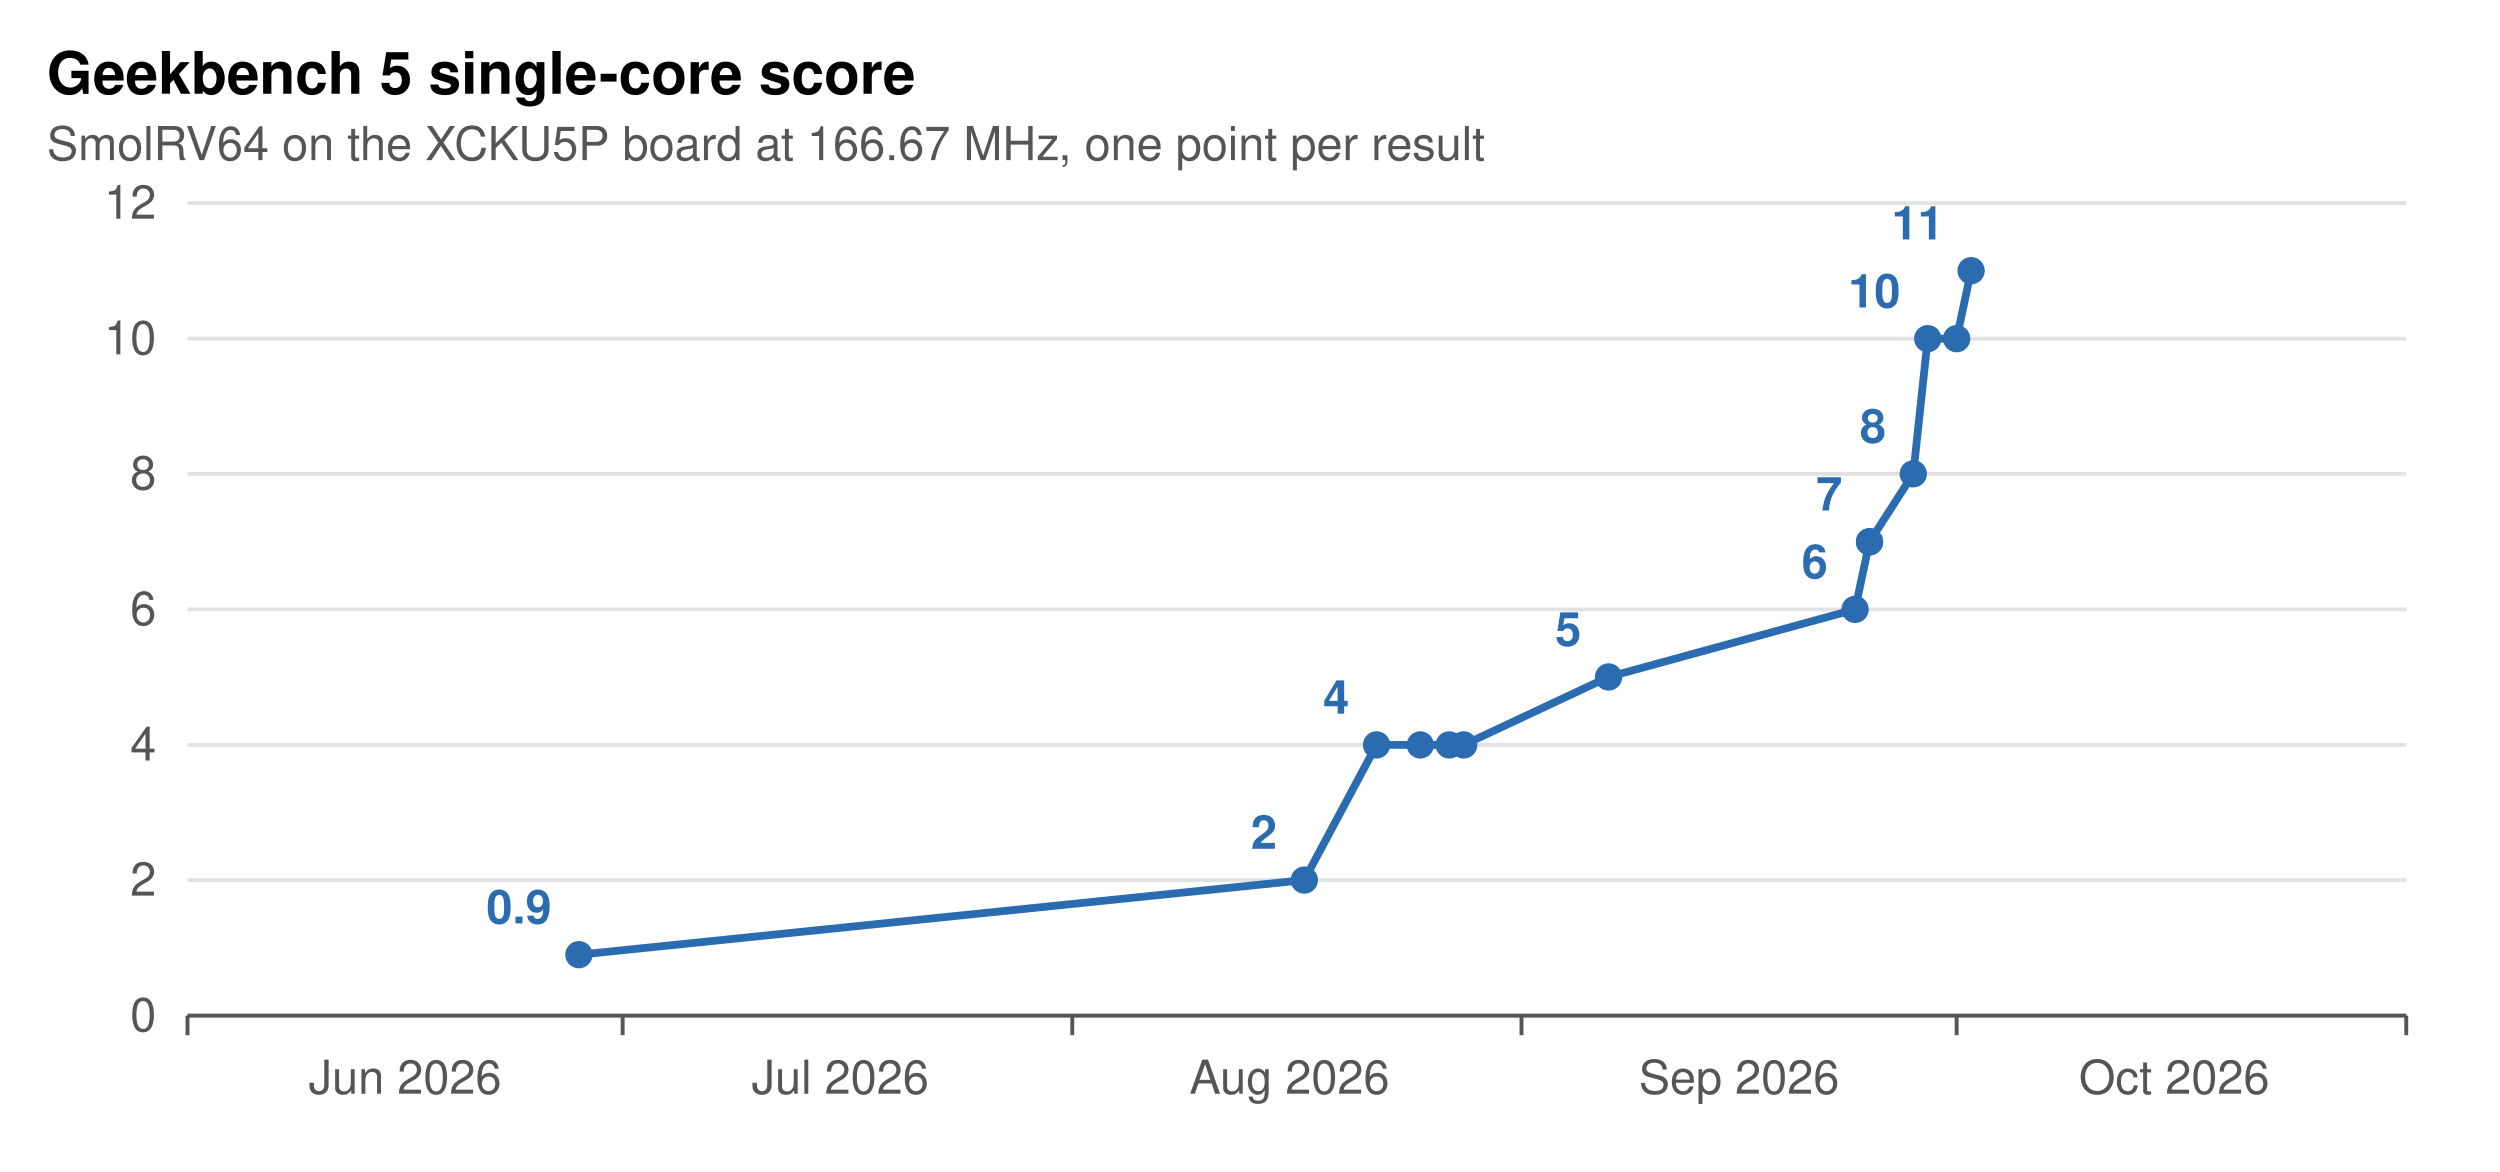
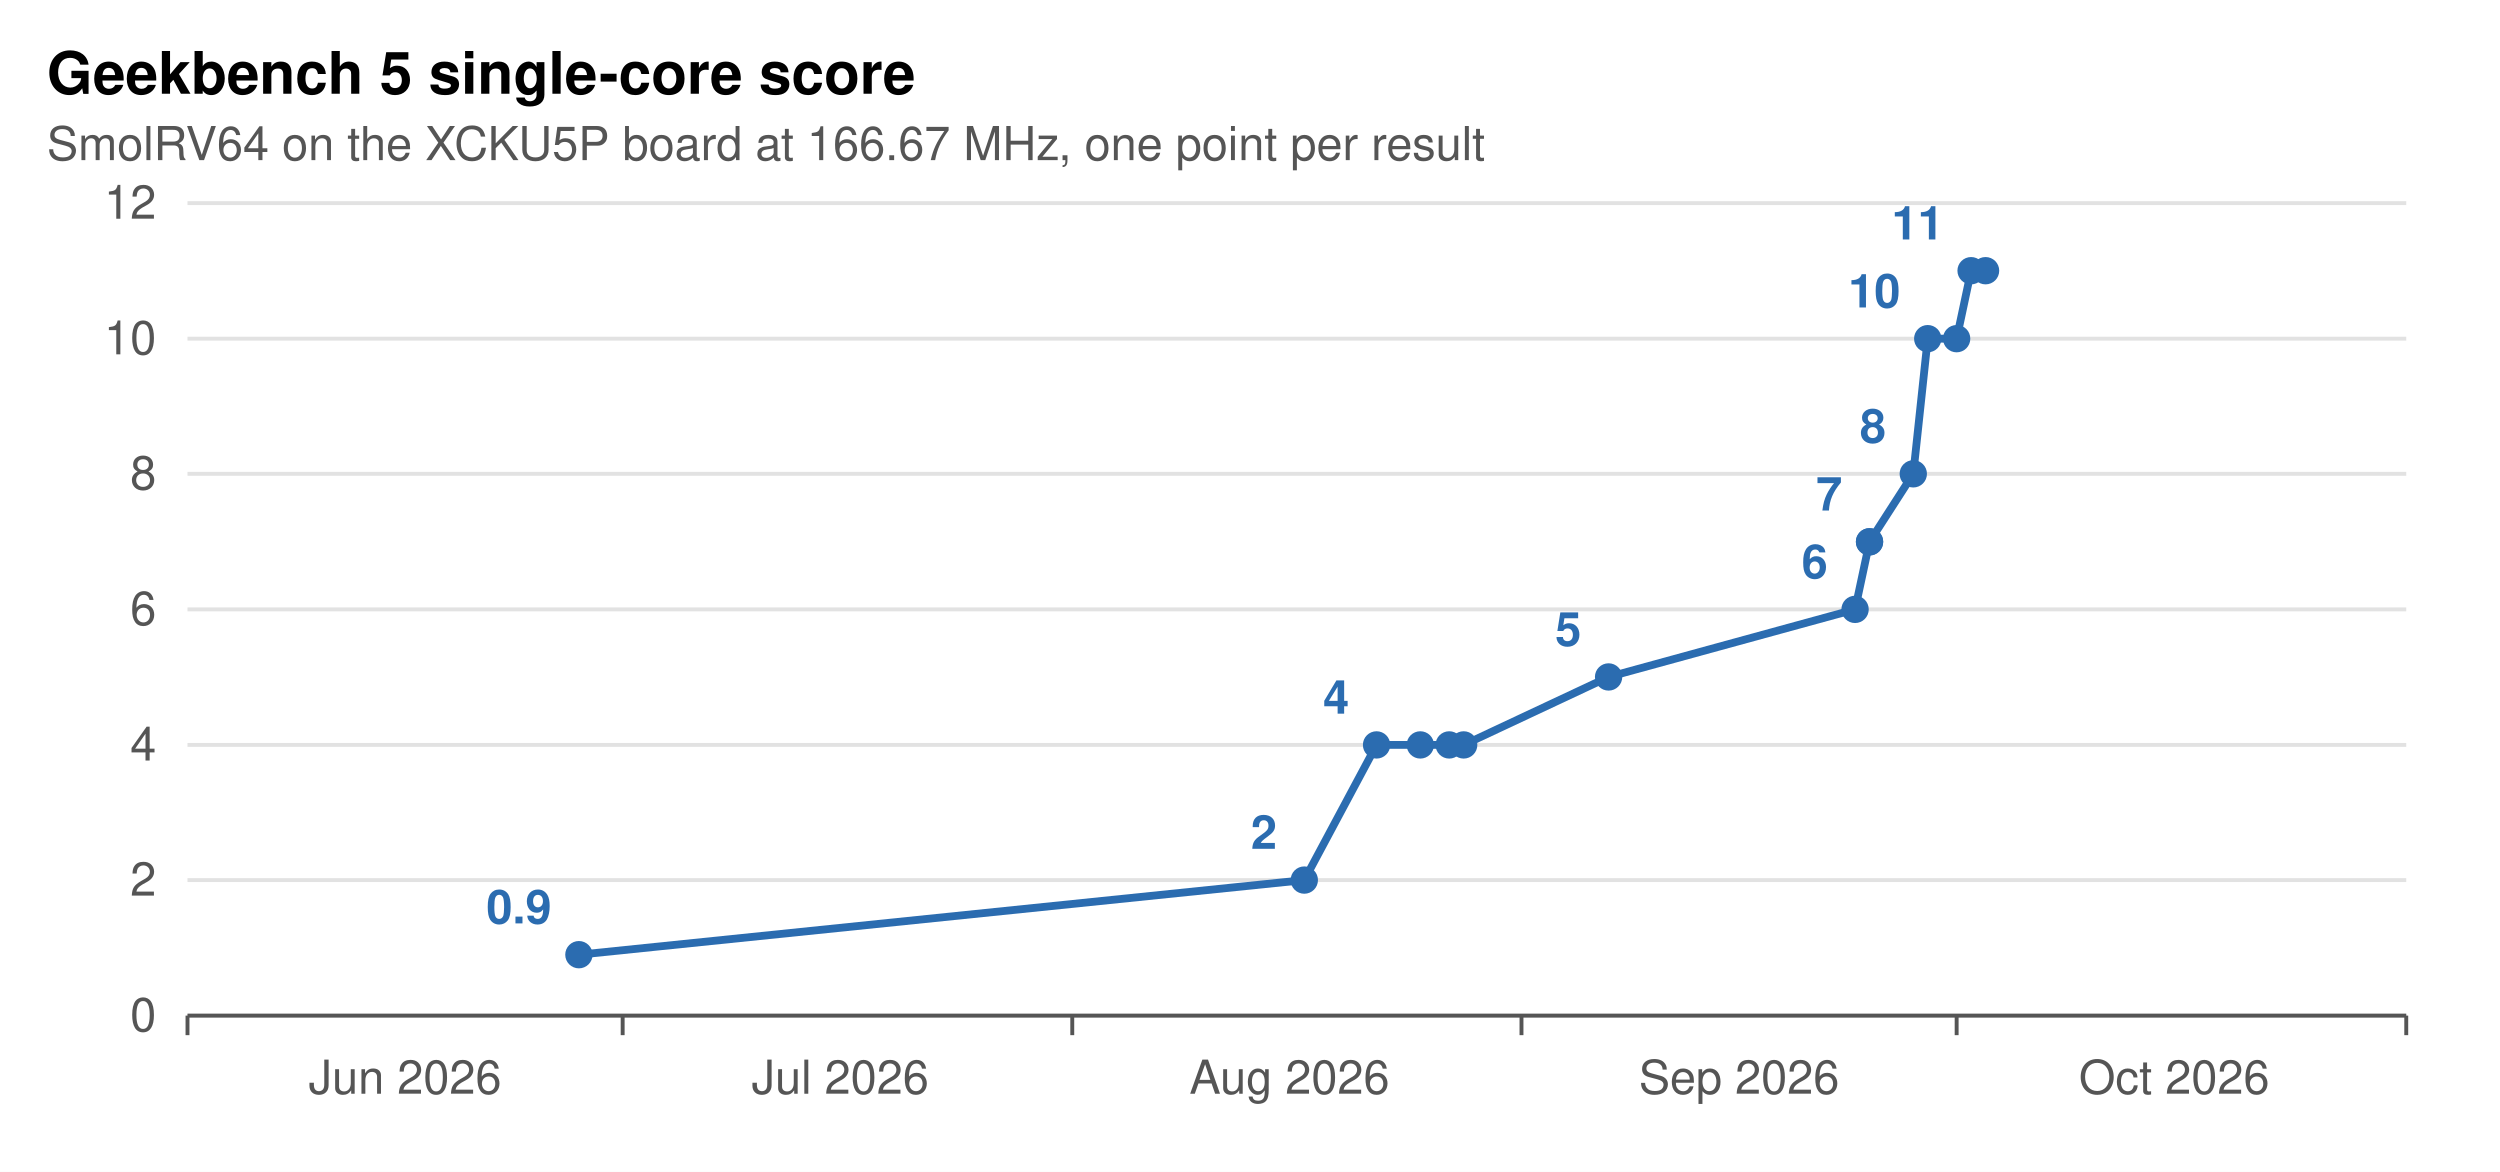
<svg xmlns="http://www.w3.org/2000/svg" width="640" height="300" viewBox="0 0 640 300" font-family="Helvetica, Arial, sans-serif" font-size="12">
  <rect width="640" height="300" fill="#ffffff" />
  <text x="12" y="24" font-size="15" font-weight="bold">Geekbench 5 single-core score</text>
  <text x="12" y="41" fill="#555">SmolRV64 on the XCKU5P board at 166.67 MHz, one point per result</text>
  <line x1="48" y1="260.0" x2="616" y2="260.0" stroke="#e2e2e2" stroke-width="1" />
  <text x="40" y="264.0" text-anchor="end" fill="#555">0</text>
  <line x1="48" y1="225.3" x2="616" y2="225.3" stroke="#e2e2e2" stroke-width="1" />
  <text x="40" y="229.3" text-anchor="end" fill="#555">2</text>
  <line x1="48" y1="190.7" x2="616" y2="190.7" stroke="#e2e2e2" stroke-width="1" />
  <text x="40" y="194.7" text-anchor="end" fill="#555">4</text>
  <line x1="48" y1="156.0" x2="616" y2="156.0" stroke="#e2e2e2" stroke-width="1" />
  <text x="40" y="160.0" text-anchor="end" fill="#555">6</text>
  <line x1="48" y1="121.3" x2="616" y2="121.3" stroke="#e2e2e2" stroke-width="1" />
  <text x="40" y="125.3" text-anchor="end" fill="#555">8</text>
  <line x1="48" y1="86.7" x2="616" y2="86.7" stroke="#e2e2e2" stroke-width="1" />
  <text x="40" y="90.7" text-anchor="end" fill="#555">10</text>
  <line x1="48" y1="52.0" x2="616" y2="52.0" stroke="#e2e2e2" stroke-width="1" />
  <text x="40" y="56.0" text-anchor="end" fill="#555">12</text>
  <line x1="48.0" y1="260" x2="48.0" y2="265" stroke="#555555" stroke-width="1" />
  <text x="103.7" y="280" text-anchor="middle" fill="#555">Jun 2026</text>
  <line x1="159.4" y1="260" x2="159.4" y2="265" stroke="#555555" stroke-width="1" />
  <text x="215.1" y="280" text-anchor="middle" fill="#555">Jul 2026</text>
  <line x1="274.5" y1="260" x2="274.5" y2="265" stroke="#555555" stroke-width="1" />
  <text x="330.1" y="280" text-anchor="middle" fill="#555">Aug 2026</text>
  <line x1="389.5" y1="260" x2="389.5" y2="265" stroke="#555555" stroke-width="1" />
  <text x="445.2" y="280" text-anchor="middle" fill="#555">Sep 2026</text>
  <line x1="500.9" y1="260" x2="500.9" y2="265" stroke="#555555" stroke-width="1" />
  <text x="556.6" y="280" text-anchor="middle" fill="#555">Oct 2026</text>
  <line x1="616.0" y1="260" x2="616.0" y2="265" stroke="#555555" stroke-width="1" />
  <line x1="48" y1="260" x2="616" y2="260" stroke="#555555" stroke-width="1" />
-   <path d="M 148.2 244.4 L 333.9 225.3 L 352.4 190.7 L 363.6 190.7 L 371.0 190.7 L 374.7 190.7 L 411.8 173.3 L 474.9 156.0 L 478.6 138.7 L 478.6 138.7 L 489.8 121.3 L 493.5 86.7 L 500.9 86.7 L 504.6 69.3" fill="none" stroke="#2b6cb0" stroke-width="2" />
+   <path d="M 148.2 244.4 L 333.9 225.3 L 352.4 190.7 L 363.6 190.7 L 371.0 190.7 L 374.7 190.7 L 411.8 173.3 L 474.9 156.0 L 478.6 138.7 L 478.6 138.7 L 489.8 121.3 L 493.5 86.7 L 500.9 86.7 L 504.6 69.3 L 508.3 69.3" fill="none" stroke="#2b6cb0" stroke-width="2" />
  <circle cx="148.2" cy="244.4" r="3.5" fill="#2b6cb0" />
  <text x="141.2" y="236.4" text-anchor="end" font-weight="bold" fill="#2b6cb0">0.9</text>
  <circle cx="333.9" cy="225.3" r="3.5" fill="#2b6cb0" />
  <text x="326.9" y="217.3" text-anchor="end" font-weight="bold" fill="#2b6cb0">2</text>
  <circle cx="352.4" cy="190.7" r="3.5" fill="#2b6cb0" />
  <text x="345.4" y="182.7" text-anchor="end" font-weight="bold" fill="#2b6cb0">4</text>
  <circle cx="363.6" cy="190.7" r="3.5" fill="#2b6cb0" />
  <circle cx="371.0" cy="190.7" r="3.5" fill="#2b6cb0" />
  <circle cx="374.7" cy="190.7" r="3.5" fill="#2b6cb0" />
  <circle cx="411.8" cy="173.3" r="3.5" fill="#2b6cb0" />
  <text x="404.8" y="165.3" text-anchor="end" font-weight="bold" fill="#2b6cb0">5</text>
  <circle cx="474.9" cy="156.0" r="3.5" fill="#2b6cb0" />
  <text x="467.9" y="148.0" text-anchor="end" font-weight="bold" fill="#2b6cb0">6</text>
  <circle cx="478.6" cy="138.7" r="3.5" fill="#2b6cb0" />
  <text x="471.6" y="130.7" text-anchor="end" font-weight="bold" fill="#2b6cb0">7</text>
  <circle cx="478.6" cy="138.7" r="3.5" fill="#2b6cb0" />
  <circle cx="489.8" cy="121.3" r="3.5" fill="#2b6cb0" />
  <text x="482.8" y="113.3" text-anchor="end" font-weight="bold" fill="#2b6cb0">8</text>
  <circle cx="493.5" cy="86.7" r="3.5" fill="#2b6cb0" />
  <text x="486.5" y="78.7" text-anchor="end" font-weight="bold" fill="#2b6cb0">10</text>
  <circle cx="500.9" cy="86.7" r="3.5" fill="#2b6cb0" />
  <circle cx="504.6" cy="69.3" r="3.5" fill="#2b6cb0" />
  <text x="497.6" y="61.3" text-anchor="end" font-weight="bold" fill="#2b6cb0">11</text>
+   <circle cx="508.3" cy="69.3" r="3.5" fill="#2b6cb0" />
</svg>
